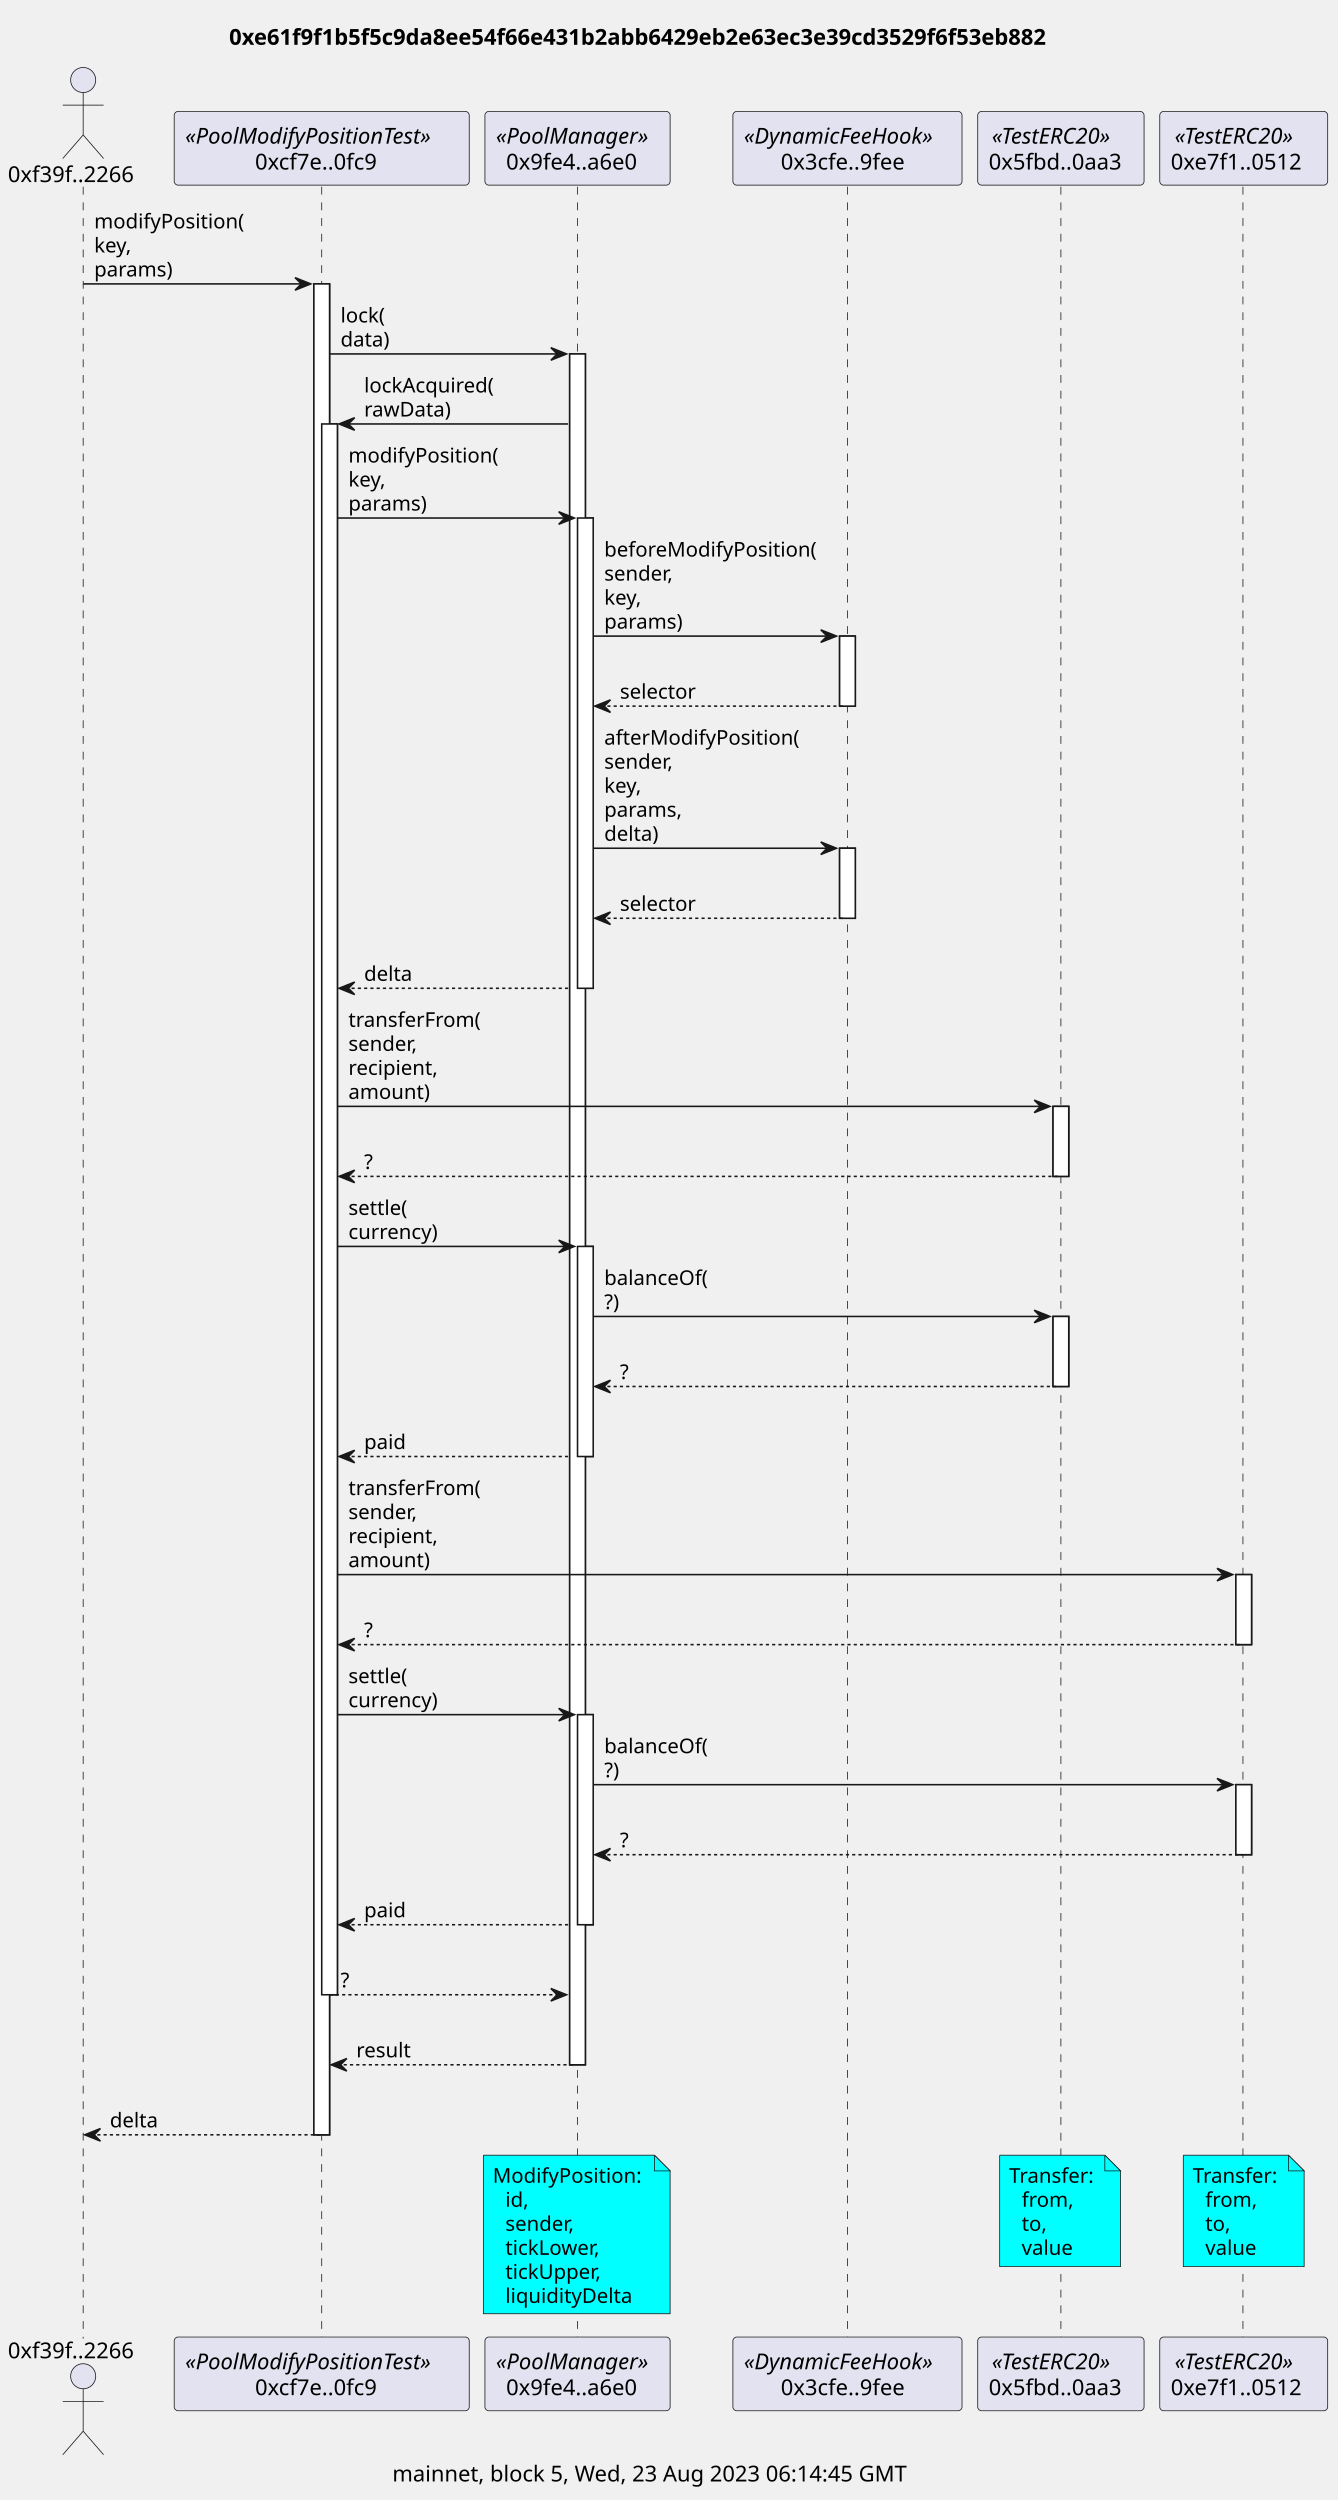
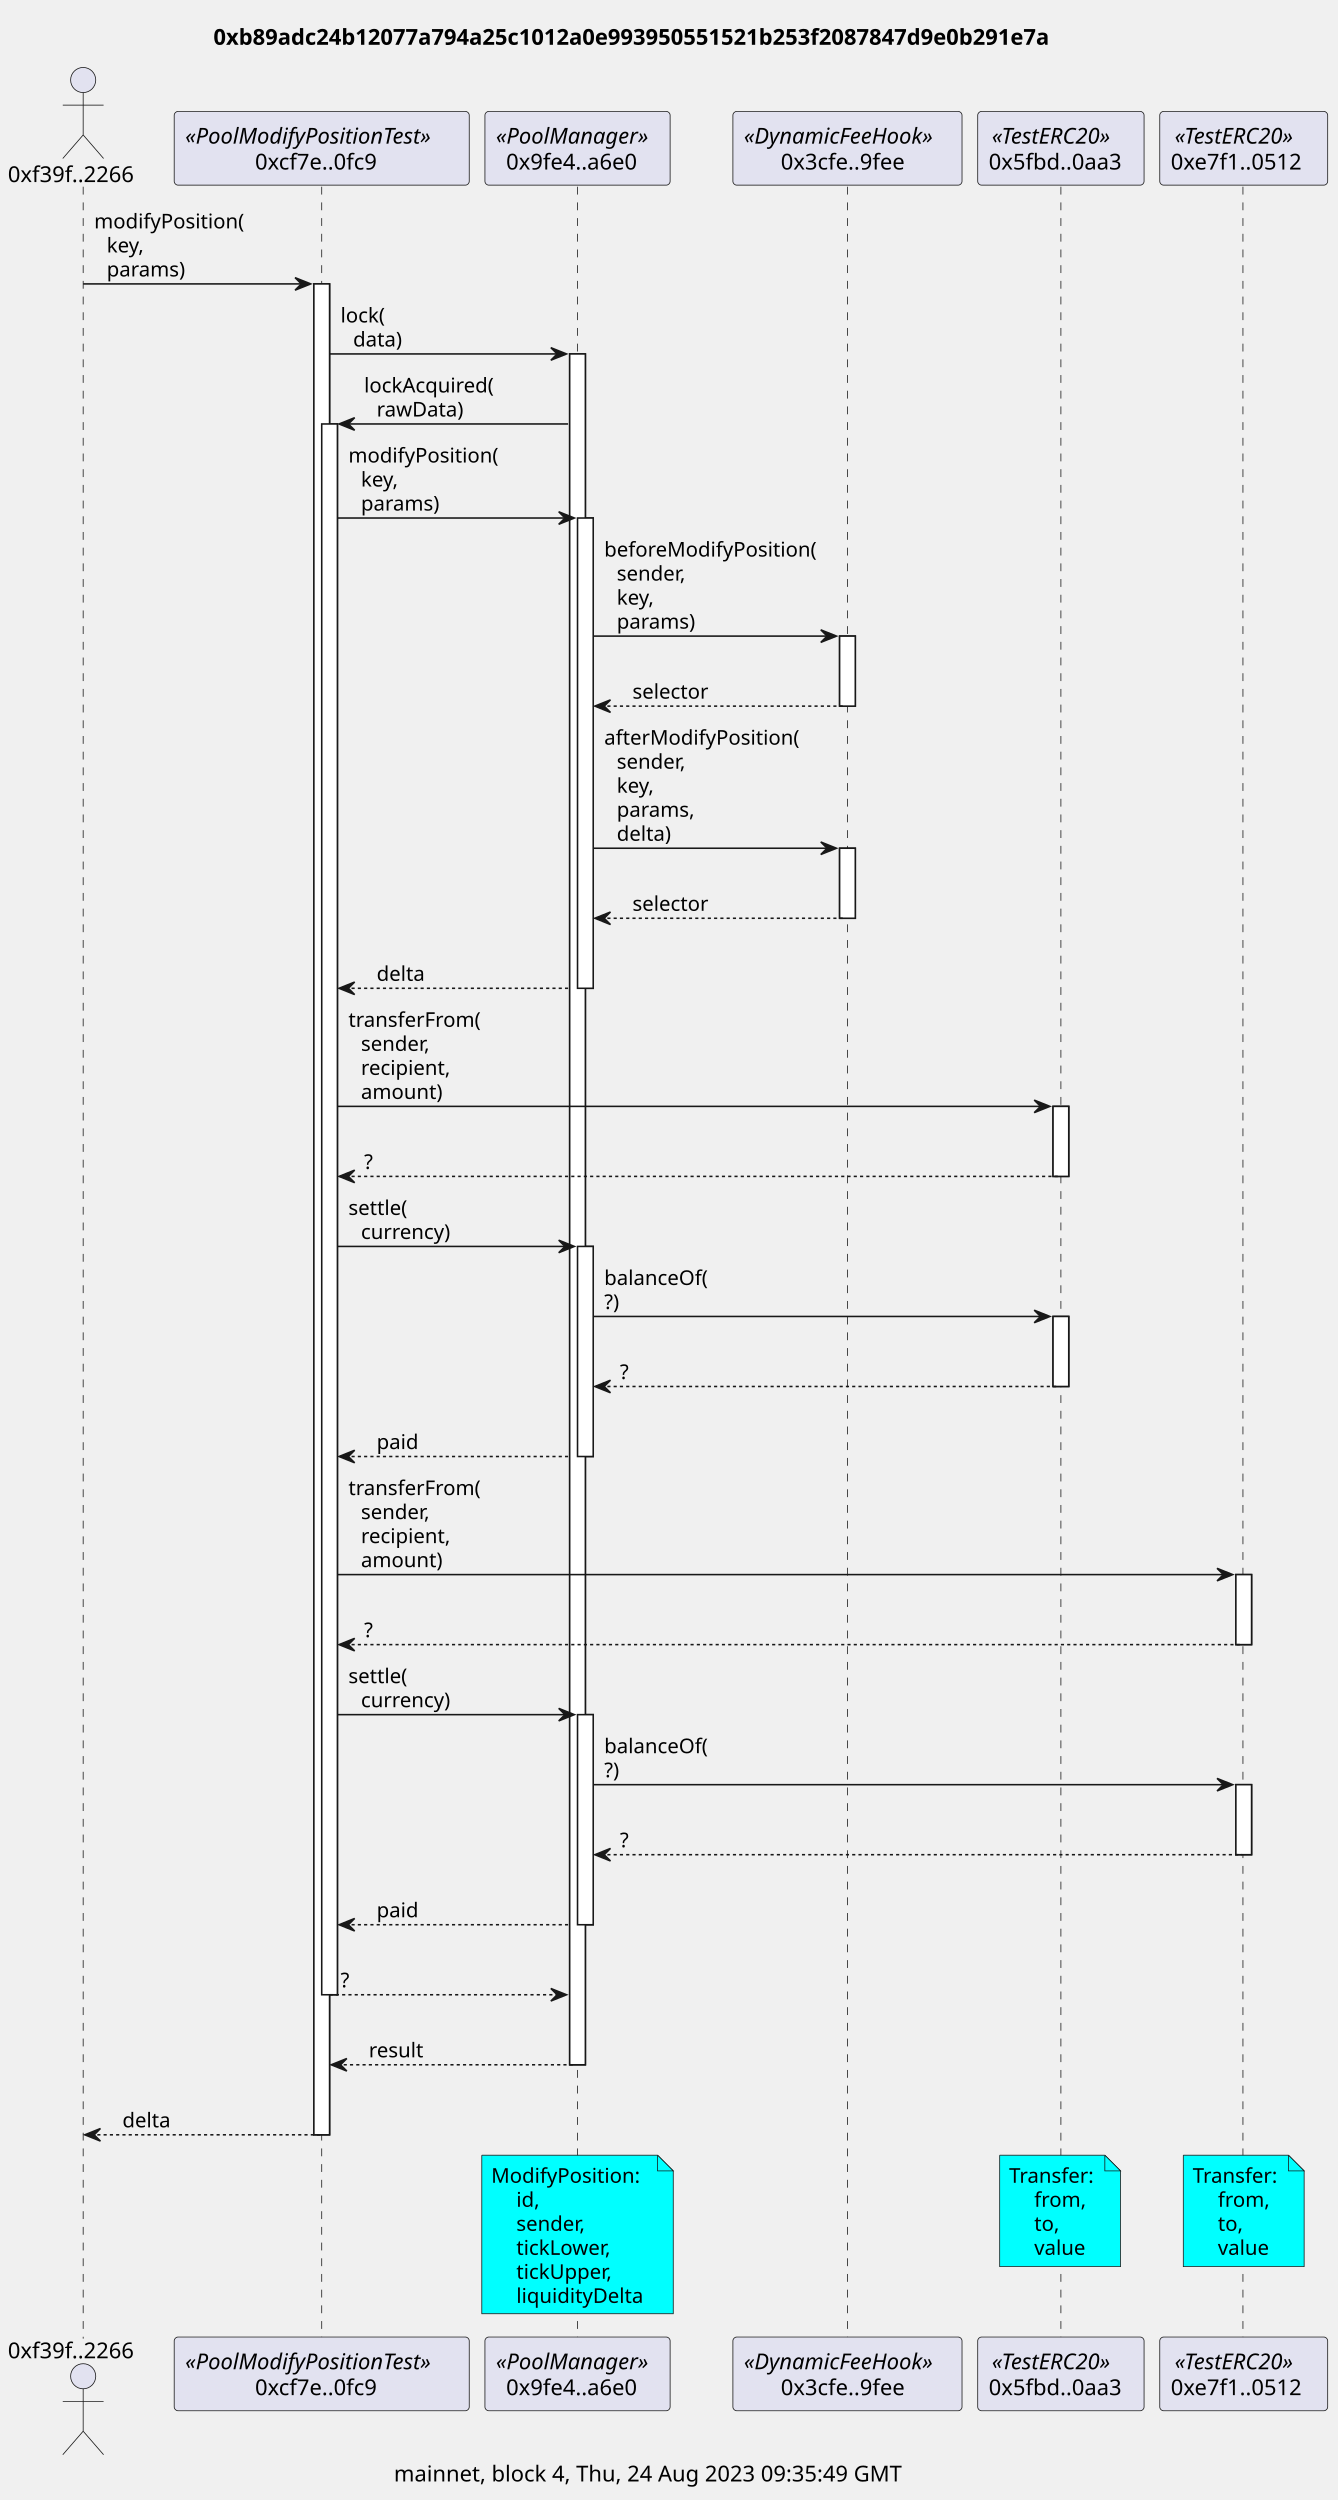
<svg xmlns="http://www.w3.org/2000/svg" contentStyleType="text/css" height="1593px" preserveAspectRatio="none" style="width:852px;height:1593px;background:#FFFFFF;" version="1.1" viewBox="0 0 852 1593" width="852px" zoomAndPan="magnify">
  <defs />
  <g>
-     <text fill="#000000" font-family="sans-serif" font-size="14" font-weight="bold" lengthAdjust="spacing" textLength="558" x="146" y="28.535">0xe61f9f1b5f5c9da8ee54f66e431b2abb6429eb2e63ec3e39cd3529f6f53eb882</text>
-     <text fill="#000000" font-family="sans-serif" font-size="14" lengthAdjust="spacing" textLength="350" x="250" y="1581.186">mainnet, block 5, Wed, 23 Aug 2023 06:14:45 GMT</text>
+     <text fill="#000000" font-family="sans-serif" font-size="14" font-weight="bold" lengthAdjust="spacing" textLength="578" x="136" y="28.535">0xb89adc24b12077a794a25c1012a0e993950551521b253f2087847d9e0b291e7a</text>
+     <text fill="#000000" font-family="sans-serif" font-size="14" lengthAdjust="spacing" textLength="348" x="251" y="1581.186">mainnet, block 4, Thu, 24 Aug 2023 09:35:49 GMT</text>
    <rect fill="#FFFFFF" height="1179.391" style="stroke:#181818;stroke-width:1.0;" width="10" x="200" y="180.908" />
    <rect fill="#FFFFFF" height="1000.906" style="stroke:#181818;stroke-width:1.0;" width="10" x="205" y="270.15" />
    <rect fill="#FFFFFF" height="1090.148" style="stroke:#181818;stroke-width:1.0;" width="10" x="363" y="225.529" />
    <rect fill="#FFFFFF" height="299.658" style="stroke:#181818;stroke-width:1.0;" width="10" x="368" y="330.082" />
    <rect fill="#FFFFFF" height="133.863" style="stroke:#181818;stroke-width:1.0;" width="10" x="368" y="794.225" />
    <rect fill="#FFFFFF" height="133.863" style="stroke:#181818;stroke-width:1.0;" width="10" x="368" y="1092.572" />
    <rect fill="#FFFFFF" height="44.621" style="stroke:#181818;stroke-width:1.0;" width="10" x="535" y="405.324" />
    <rect fill="#FFFFFF" height="44.621" style="stroke:#181818;stroke-width:1.0;" width="10" x="535" y="540.498" />
    <rect fill="#FFFFFF" height="44.621" style="stroke:#181818;stroke-width:1.0;" width="10" x="671" y="704.982" />
    <rect fill="#FFFFFF" height="44.621" style="stroke:#181818;stroke-width:1.0;" width="10" x="671" y="838.846" />
    <rect fill="#FFFFFF" height="44.621" style="stroke:#181818;stroke-width:1.0;" width="10" x="787.5" y="1003.33" />
    <rect fill="#FFFFFF" height="44.621" style="stroke:#181818;stroke-width:1.0;" width="10" x="787.5" y="1137.193" />
    <line style="stroke:#181818;stroke-width:0.5;stroke-dasharray:5.0,5.0;" x1="53" x2="53" y1="118.977" y2="1490.162" />
    <line style="stroke:#181818;stroke-width:0.5;stroke-dasharray:5.0,5.0;" x1="205" x2="205" y1="118.977" y2="1490.162" />
    <line style="stroke:#181818;stroke-width:0.5;stroke-dasharray:5.0,5.0;" x1="368" x2="368" y1="118.977" y2="1490.162" />
    <line style="stroke:#181818;stroke-width:0.5;stroke-dasharray:5.0,5.0;" x1="540" x2="540" y1="118.977" y2="1490.162" />
    <line style="stroke:#181818;stroke-width:0.5;stroke-dasharray:5.0,5.0;" x1="676" x2="676" y1="118.977" y2="1490.162" />
    <line style="stroke:#181818;stroke-width:0.5;stroke-dasharray:5.0,5.0;" x1="792" x2="792" y1="118.977" y2="1490.162" />
    <text fill="#000000" font-family="sans-serif" font-size="14" lengthAdjust="spacing" textLength="90" x="5" y="116.023">0xf39f..2266</text>
    <ellipse cx="53" cy="50.988" fill="#E2E2F0" rx="8" ry="8" style="stroke:#181818;stroke-width:0.5;" />
    <path d="M53,58.988 L53,85.988 M40,66.988 L66,66.988 M53,85.988 L40,100.988 M53,85.988 L66,100.988 " fill="none" style="stroke:#181818;stroke-width:0.5;" />
    <text fill="#000000" font-family="sans-serif" font-size="14" lengthAdjust="spacing" textLength="90" x="5" y="1502.697">0xf39f..2266</text>
    <ellipse cx="53" cy="1514.15" fill="#E2E2F0" rx="8" ry="8" style="stroke:#181818;stroke-width:0.5;" />
    <path d="M53,1522.15 L53,1549.15 M40,1530.15 L66,1530.15 M53,1549.15 L40,1564.15 M53,1549.15 L66,1564.15 " fill="none" style="stroke:#181818;stroke-width:0.5;" />
    <rect fill="#E2E2F0" height="46.977" rx="2.5" ry="2.5" style="stroke:#181818;stroke-width:0.5;" width="188" x="111" y="71" />
    <text fill="#000000" font-family="sans-serif" font-size="14" font-style="italic" lengthAdjust="spacing" textLength="174" x="118" y="91.535">«PoolModifyPositionTest»</text>
    <text fill="#000000" font-family="sans-serif" font-size="14" lengthAdjust="spacing" textLength="85" x="162.5" y="108.023">0xcf7e..0fc9</text>
    <rect fill="#E2E2F0" height="46.977" rx="2.5" ry="2.5" style="stroke:#181818;stroke-width:0.5;" width="188" x="111" y="1489.162" />
    <text fill="#000000" font-family="sans-serif" font-size="14" font-style="italic" lengthAdjust="spacing" textLength="174" x="118" y="1509.697">«PoolModifyPositionTest»</text>
    <text fill="#000000" font-family="sans-serif" font-size="14" lengthAdjust="spacing" textLength="85" x="162.5" y="1526.186">0xcf7e..0fc9</text>
    <rect fill="#E2E2F0" height="46.977" rx="2.5" ry="2.5" style="stroke:#181818;stroke-width:0.5;" width="118" x="309" y="71" />
    <text fill="#000000" font-family="sans-serif" font-size="14" font-style="italic" lengthAdjust="spacing" textLength="104" x="316" y="91.535">«PoolManager»</text>
    <text fill="#000000" font-family="sans-serif" font-size="14" lengthAdjust="spacing" textLength="91" x="322.5" y="108.023">0x9fe4..a6e0</text>
    <rect fill="#E2E2F0" height="46.977" rx="2.5" ry="2.5" style="stroke:#181818;stroke-width:0.5;" width="118" x="309" y="1489.162" />
    <text fill="#000000" font-family="sans-serif" font-size="14" font-style="italic" lengthAdjust="spacing" textLength="104" x="316" y="1509.697">«PoolManager»</text>
    <text fill="#000000" font-family="sans-serif" font-size="14" lengthAdjust="spacing" textLength="91" x="322.5" y="1526.186">0x9fe4..a6e0</text>
    <rect fill="#E2E2F0" height="46.977" rx="2.5" ry="2.5" style="stroke:#181818;stroke-width:0.5;" width="146" x="467" y="71" />
    <text fill="#000000" font-family="sans-serif" font-size="14" font-style="italic" lengthAdjust="spacing" textLength="132" x="474" y="91.535">«DynamicFeeHook»</text>
    <text fill="#000000" font-family="sans-serif" font-size="14" lengthAdjust="spacing" textLength="85" x="497.5" y="108.023">0x3cfe..9fee</text>
    <rect fill="#E2E2F0" height="46.977" rx="2.5" ry="2.5" style="stroke:#181818;stroke-width:0.5;" width="146" x="467" y="1489.162" />
    <text fill="#000000" font-family="sans-serif" font-size="14" font-style="italic" lengthAdjust="spacing" textLength="132" x="474" y="1509.697">«DynamicFeeHook»</text>
    <text fill="#000000" font-family="sans-serif" font-size="14" lengthAdjust="spacing" textLength="85" x="497.5" y="1526.186">0x3cfe..9fee</text>
    <rect fill="#E2E2F0" height="46.977" rx="2.5" ry="2.5" style="stroke:#181818;stroke-width:0.5;" width="106" x="623" y="71" />
    <text fill="#000000" font-family="sans-serif" font-size="14" font-style="italic" lengthAdjust="spacing" textLength="88" x="632" y="91.535">«TestERC20»</text>
    <text fill="#000000" font-family="sans-serif" font-size="14" lengthAdjust="spacing" textLength="92" x="630" y="108.023">0x5fbd..0aa3</text>
    <rect fill="#E2E2F0" height="46.977" rx="2.5" ry="2.5" style="stroke:#181818;stroke-width:0.5;" width="106" x="623" y="1489.162" />
    <text fill="#000000" font-family="sans-serif" font-size="14" font-style="italic" lengthAdjust="spacing" textLength="88" x="632" y="1509.697">«TestERC20»</text>
    <text fill="#000000" font-family="sans-serif" font-size="14" lengthAdjust="spacing" textLength="92" x="630" y="1526.186">0x5fbd..0aa3</text>
    <rect fill="#E2E2F0" height="46.977" rx="2.5" ry="2.5" style="stroke:#181818;stroke-width:0.5;" width="107" x="739" y="71" />
    <text fill="#000000" font-family="sans-serif" font-size="14" font-style="italic" lengthAdjust="spacing" textLength="88" x="748.5" y="91.535">«TestERC20»</text>
    <text fill="#000000" font-family="sans-serif" font-size="14" lengthAdjust="spacing" textLength="93" x="746" y="108.023">0xe7f1..0512</text>
    <rect fill="#E2E2F0" height="46.977" rx="2.5" ry="2.5" style="stroke:#181818;stroke-width:0.5;" width="107" x="739" y="1489.162" />
    <text fill="#000000" font-family="sans-serif" font-size="14" font-style="italic" lengthAdjust="spacing" textLength="88" x="748.5" y="1509.697">«TestERC20»</text>
    <text fill="#000000" font-family="sans-serif" font-size="14" lengthAdjust="spacing" textLength="93" x="746" y="1526.186">0xe7f1..0512</text>
    <rect fill="#FFFFFF" height="1179.391" style="stroke:#181818;stroke-width:1.0;" width="10" x="200" y="180.908" />
    <rect fill="#FFFFFF" height="1000.906" style="stroke:#181818;stroke-width:1.0;" width="10" x="205" y="270.15" />
    <rect fill="#FFFFFF" height="1090.148" style="stroke:#181818;stroke-width:1.0;" width="10" x="363" y="225.529" />
    <rect fill="#FFFFFF" height="299.658" style="stroke:#181818;stroke-width:1.0;" width="10" x="368" y="330.082" />
    <rect fill="#FFFFFF" height="133.863" style="stroke:#181818;stroke-width:1.0;" width="10" x="368" y="794.225" />
    <rect fill="#FFFFFF" height="133.863" style="stroke:#181818;stroke-width:1.0;" width="10" x="368" y="1092.572" />
    <rect fill="#FFFFFF" height="44.621" style="stroke:#181818;stroke-width:1.0;" width="10" x="535" y="405.324" />
    <rect fill="#FFFFFF" height="44.621" style="stroke:#181818;stroke-width:1.0;" width="10" x="535" y="540.498" />
    <rect fill="#FFFFFF" height="44.621" style="stroke:#181818;stroke-width:1.0;" width="10" x="671" y="704.982" />
    <rect fill="#FFFFFF" height="44.621" style="stroke:#181818;stroke-width:1.0;" width="10" x="671" y="838.846" />
    <rect fill="#FFFFFF" height="44.621" style="stroke:#181818;stroke-width:1.0;" width="10" x="787.5" y="1003.33" />
    <rect fill="#FFFFFF" height="44.621" style="stroke:#181818;stroke-width:1.0;" width="10" x="787.5" y="1137.193" />
    <polygon fill="#181818" points="188,176.908,198,180.908,188,184.908,192,180.908" style="stroke:#181818;stroke-width:1.0;" />
    <line style="stroke:#181818;stroke-width:1.0;" x1="53" x2="194" y1="180.908" y2="180.908" />
    <text fill="#000000" font-family="sans-serif" font-size="13" lengthAdjust="spacing" textLength="99" x="60" y="145.545">modifyPosition(</text>
-     <text fill="#000000" font-family="sans-serif" font-size="13" lengthAdjust="spacing" textLength="26" x="60" y="160.856">key,</text>
-     <text fill="#000000" font-family="sans-serif" font-size="13" lengthAdjust="spacing" textLength="50" x="60" y="176.166">params)</text>
+     <text fill="#000000" font-family="sans-serif" font-size="13" lengthAdjust="spacing" textLength="26" x="68" y="160.856">key,</text>
+     <text fill="#000000" font-family="sans-serif" font-size="13" lengthAdjust="spacing" textLength="50" x="68" y="176.166">params)</text>
    <polygon fill="#181818" points="351,221.529,361,225.529,351,229.529,355,225.529" style="stroke:#181818;stroke-width:1.0;" />
    <line style="stroke:#181818;stroke-width:1.0;" x1="210" x2="357" y1="225.529" y2="225.529" />
    <text fill="#000000" font-family="sans-serif" font-size="13" lengthAdjust="spacing" textLength="31" x="217" y="205.477">lock(</text>
-     <text fill="#000000" font-family="sans-serif" font-size="13" lengthAdjust="spacing" textLength="31" x="217" y="220.787">data)</text>
+     <text fill="#000000" font-family="sans-serif" font-size="13" lengthAdjust="spacing" textLength="31" x="225" y="220.787">data)</text>
    <polygon fill="#181818" points="226,266.15,216,270.15,226,274.15,222,270.15" style="stroke:#181818;stroke-width:1.0;" />
    <line style="stroke:#181818;stroke-width:1.0;" x1="220" x2="362" y1="270.15" y2="270.15" />
    <text fill="#000000" font-family="sans-serif" font-size="13" lengthAdjust="spacing" textLength="87" x="232" y="250.098">lockAcquired(</text>
-     <text fill="#000000" font-family="sans-serif" font-size="13" lengthAdjust="spacing" textLength="55" x="232" y="265.408">rawData)</text>
+     <text fill="#000000" font-family="sans-serif" font-size="13" lengthAdjust="spacing" textLength="55" x="240" y="265.408">rawData)</text>
    <polygon fill="#181818" points="356,326.082,366,330.082,356,334.082,360,330.082" style="stroke:#181818;stroke-width:1.0;" />
    <line style="stroke:#181818;stroke-width:1.0;" x1="215" x2="362" y1="330.082" y2="330.082" />
    <text fill="#000000" font-family="sans-serif" font-size="13" lengthAdjust="spacing" textLength="99" x="222" y="294.719">modifyPosition(</text>
-     <text fill="#000000" font-family="sans-serif" font-size="13" lengthAdjust="spacing" textLength="26" x="222" y="310.029">key,</text>
-     <text fill="#000000" font-family="sans-serif" font-size="13" lengthAdjust="spacing" textLength="50" x="222" y="325.34">params)</text>
+     <text fill="#000000" font-family="sans-serif" font-size="13" lengthAdjust="spacing" textLength="26" x="230" y="310.029">key,</text>
+     <text fill="#000000" font-family="sans-serif" font-size="13" lengthAdjust="spacing" textLength="50" x="230" y="325.34">params)</text>
    <polygon fill="#181818" points="523,401.324,533,405.324,523,409.324,527,405.324" style="stroke:#181818;stroke-width:1.0;" />
    <line style="stroke:#181818;stroke-width:1.0;" x1="378" x2="529" y1="405.324" y2="405.324" />
    <text fill="#000000" font-family="sans-serif" font-size="13" lengthAdjust="spacing" textLength="138" x="385" y="354.65">beforeModifyPosition(</text>
-     <text fill="#000000" font-family="sans-serif" font-size="13" lengthAdjust="spacing" textLength="46" x="385" y="369.961">sender,</text>
-     <text fill="#000000" font-family="sans-serif" font-size="13" lengthAdjust="spacing" textLength="26" x="385" y="385.272">key,</text>
-     <text fill="#000000" font-family="sans-serif" font-size="13" lengthAdjust="spacing" textLength="50" x="385" y="400.582">params)</text>
+     <text fill="#000000" font-family="sans-serif" font-size="13" lengthAdjust="spacing" textLength="46" x="393" y="369.961">sender,</text>
+     <text fill="#000000" font-family="sans-serif" font-size="13" lengthAdjust="spacing" textLength="26" x="393" y="385.272">key,</text>
+     <text fill="#000000" font-family="sans-serif" font-size="13" lengthAdjust="spacing" textLength="50" x="393" y="400.582">params)</text>
    <polygon fill="#181818" points="389,445.945,379,449.945,389,453.945,385,449.945" style="stroke:#181818;stroke-width:1.0;" />
    <line style="stroke:#181818;stroke-width:1.0;stroke-dasharray:2.0,2.0;" x1="383" x2="539" y1="449.945" y2="449.945" />
    <text fill="#000000" font-family="sans-serif" font-size="13" lengthAdjust="spacing" textLength="4" x="395" y="429.893"> </text>
-     <text fill="#000000" font-family="sans-serif" font-size="13" lengthAdjust="spacing" textLength="50" x="395" y="445.203">selector</text>
+     <text fill="#000000" font-family="sans-serif" font-size="13" lengthAdjust="spacing" textLength="50" x="403" y="445.203">selector</text>
    <polygon fill="#181818" points="523,536.498,533,540.498,523,544.498,527,540.498" style="stroke:#181818;stroke-width:1.0;" />
    <line style="stroke:#181818;stroke-width:1.0;" x1="378" x2="529" y1="540.498" y2="540.498" />
    <text fill="#000000" font-family="sans-serif" font-size="13" lengthAdjust="spacing" textLength="127" x="385" y="474.514">afterModifyPosition(</text>
-     <text fill="#000000" font-family="sans-serif" font-size="13" lengthAdjust="spacing" textLength="46" x="385" y="489.824">sender,</text>
-     <text fill="#000000" font-family="sans-serif" font-size="13" lengthAdjust="spacing" textLength="26" x="385" y="505.135">key,</text>
-     <text fill="#000000" font-family="sans-serif" font-size="13" lengthAdjust="spacing" textLength="50" x="385" y="520.445">params,</text>
-     <text fill="#000000" font-family="sans-serif" font-size="13" lengthAdjust="spacing" textLength="35" x="385" y="535.756">delta)</text>
+     <text fill="#000000" font-family="sans-serif" font-size="13" lengthAdjust="spacing" textLength="46" x="393" y="489.824">sender,</text>
+     <text fill="#000000" font-family="sans-serif" font-size="13" lengthAdjust="spacing" textLength="26" x="393" y="505.135">key,</text>
+     <text fill="#000000" font-family="sans-serif" font-size="13" lengthAdjust="spacing" textLength="50" x="393" y="520.445">params,</text>
+     <text fill="#000000" font-family="sans-serif" font-size="13" lengthAdjust="spacing" textLength="35" x="393" y="535.756">delta)</text>
    <polygon fill="#181818" points="389,581.119,379,585.119,389,589.119,385,585.119" style="stroke:#181818;stroke-width:1.0;" />
    <line style="stroke:#181818;stroke-width:1.0;stroke-dasharray:2.0,2.0;" x1="383" x2="539" y1="585.119" y2="585.119" />
    <text fill="#000000" font-family="sans-serif" font-size="13" lengthAdjust="spacing" textLength="4" x="395" y="565.066"> </text>
-     <text fill="#000000" font-family="sans-serif" font-size="13" lengthAdjust="spacing" textLength="50" x="395" y="580.377">selector</text>
+     <text fill="#000000" font-family="sans-serif" font-size="13" lengthAdjust="spacing" textLength="50" x="403" y="580.377">selector</text>
    <polygon fill="#181818" points="226,625.74,216,629.74,226,633.74,222,629.74" style="stroke:#181818;stroke-width:1.0;" />
    <line style="stroke:#181818;stroke-width:1.0;stroke-dasharray:2.0,2.0;" x1="220" x2="362" y1="629.74" y2="629.74" />
    <text fill="#000000" font-family="sans-serif" font-size="13" lengthAdjust="spacing" textLength="4" x="232" y="609.688"> </text>
-     <text fill="#000000" font-family="sans-serif" font-size="13" lengthAdjust="spacing" textLength="31" x="232" y="624.998">delta</text>
+     <text fill="#000000" font-family="sans-serif" font-size="13" lengthAdjust="spacing" textLength="31" x="240" y="624.998">delta</text>
    <polygon fill="#181818" points="659,700.982,669,704.982,659,708.982,663,704.982" style="stroke:#181818;stroke-width:1.0;" />
    <line style="stroke:#181818;stroke-width:1.0;" x1="215" x2="665" y1="704.982" y2="704.982" />
    <text fill="#000000" font-family="sans-serif" font-size="13" lengthAdjust="spacing" textLength="85" x="222" y="654.309">transferFrom(</text>
-     <text fill="#000000" font-family="sans-serif" font-size="13" lengthAdjust="spacing" textLength="46" x="222" y="669.619">sender,</text>
-     <text fill="#000000" font-family="sans-serif" font-size="13" lengthAdjust="spacing" textLength="59" x="222" y="684.93">recipient,</text>
-     <text fill="#000000" font-family="sans-serif" font-size="13" lengthAdjust="spacing" textLength="52" x="222" y="700.24">amount)</text>
+     <text fill="#000000" font-family="sans-serif" font-size="13" lengthAdjust="spacing" textLength="46" x="230" y="669.619">sender,</text>
+     <text fill="#000000" font-family="sans-serif" font-size="13" lengthAdjust="spacing" textLength="59" x="230" y="684.93">recipient,</text>
+     <text fill="#000000" font-family="sans-serif" font-size="13" lengthAdjust="spacing" textLength="52" x="230" y="700.24">amount)</text>
    <polygon fill="#181818" points="226,745.604,216,749.604,226,753.604,222,749.604" style="stroke:#181818;stroke-width:1.0;" />
    <line style="stroke:#181818;stroke-width:1.0;stroke-dasharray:2.0,2.0;" x1="220" x2="675" y1="749.604" y2="749.604" />
    <text fill="#000000" font-family="sans-serif" font-size="13" lengthAdjust="spacing" textLength="4" x="232" y="729.551"> </text>
    <text fill="#000000" font-family="sans-serif" font-size="13" lengthAdjust="spacing" textLength="5" x="232" y="744.861">?</text>
    <polygon fill="#181818" points="356,790.225,366,794.225,356,798.225,360,794.225" style="stroke:#181818;stroke-width:1.0;" />
    <line style="stroke:#181818;stroke-width:1.0;" x1="215" x2="362" y1="794.225" y2="794.225" />
    <text fill="#000000" font-family="sans-serif" font-size="13" lengthAdjust="spacing" textLength="39" x="222" y="774.172">settle(</text>
-     <text fill="#000000" font-family="sans-serif" font-size="13" lengthAdjust="spacing" textLength="58" x="222" y="789.482">currency)</text>
+     <text fill="#000000" font-family="sans-serif" font-size="13" lengthAdjust="spacing" textLength="58" x="230" y="789.482">currency)</text>
    <polygon fill="#181818" points="659,834.846,669,838.846,659,842.846,663,838.846" style="stroke:#181818;stroke-width:1.0;" />
    <line style="stroke:#181818;stroke-width:1.0;" x1="378" x2="665" y1="838.846" y2="838.846" />
    <text fill="#000000" font-family="sans-serif" font-size="13" lengthAdjust="spacing" textLength="67" x="385" y="818.793">balanceOf(</text>
    <text fill="#000000" font-family="sans-serif" font-size="13" lengthAdjust="spacing" textLength="9" x="385" y="834.104">?)</text>
    <polygon fill="#181818" points="389,879.467,379,883.467,389,887.467,385,883.467" style="stroke:#181818;stroke-width:1.0;" />
    <line style="stroke:#181818;stroke-width:1.0;stroke-dasharray:2.0,2.0;" x1="383" x2="675" y1="883.467" y2="883.467" />
    <text fill="#000000" font-family="sans-serif" font-size="13" lengthAdjust="spacing" textLength="4" x="395" y="863.414"> </text>
    <text fill="#000000" font-family="sans-serif" font-size="13" lengthAdjust="spacing" textLength="5" x="395" y="878.725">?</text>
    <polygon fill="#181818" points="226,924.088,216,928.088,226,932.088,222,928.088" style="stroke:#181818;stroke-width:1.0;" />
    <line style="stroke:#181818;stroke-width:1.0;stroke-dasharray:2.0,2.0;" x1="220" x2="362" y1="928.088" y2="928.088" />
    <text fill="#000000" font-family="sans-serif" font-size="13" lengthAdjust="spacing" textLength="4" x="232" y="908.035"> </text>
-     <text fill="#000000" font-family="sans-serif" font-size="13" lengthAdjust="spacing" textLength="27" x="232" y="923.346">paid</text>
+     <text fill="#000000" font-family="sans-serif" font-size="13" lengthAdjust="spacing" textLength="27" x="240" y="923.346">paid</text>
    <polygon fill="#181818" points="775.5,999.33,785.5,1003.33,775.5,1007.33,779.5,1003.33" style="stroke:#181818;stroke-width:1.0;" />
    <line style="stroke:#181818;stroke-width:1.0;" x1="215" x2="781.5" y1="1003.33" y2="1003.33" />
    <text fill="#000000" font-family="sans-serif" font-size="13" lengthAdjust="spacing" textLength="85" x="222" y="952.656">transferFrom(</text>
-     <text fill="#000000" font-family="sans-serif" font-size="13" lengthAdjust="spacing" textLength="46" x="222" y="967.967">sender,</text>
-     <text fill="#000000" font-family="sans-serif" font-size="13" lengthAdjust="spacing" textLength="59" x="222" y="983.277">recipient,</text>
-     <text fill="#000000" font-family="sans-serif" font-size="13" lengthAdjust="spacing" textLength="52" x="222" y="998.588">amount)</text>
+     <text fill="#000000" font-family="sans-serif" font-size="13" lengthAdjust="spacing" textLength="46" x="230" y="967.967">sender,</text>
+     <text fill="#000000" font-family="sans-serif" font-size="13" lengthAdjust="spacing" textLength="59" x="230" y="983.277">recipient,</text>
+     <text fill="#000000" font-family="sans-serif" font-size="13" lengthAdjust="spacing" textLength="52" x="230" y="998.588">amount)</text>
    <polygon fill="#181818" points="226,1043.951,216,1047.951,226,1051.951,222,1047.951" style="stroke:#181818;stroke-width:1.0;" />
    <line style="stroke:#181818;stroke-width:1.0;stroke-dasharray:2.0,2.0;" x1="220" x2="791.5" y1="1047.951" y2="1047.951" />
    <text fill="#000000" font-family="sans-serif" font-size="13" lengthAdjust="spacing" textLength="4" x="232" y="1027.898"> </text>
    <text fill="#000000" font-family="sans-serif" font-size="13" lengthAdjust="spacing" textLength="5" x="232" y="1043.209">?</text>
    <polygon fill="#181818" points="356,1088.572,366,1092.572,356,1096.572,360,1092.572" style="stroke:#181818;stroke-width:1.0;" />
    <line style="stroke:#181818;stroke-width:1.0;" x1="215" x2="362" y1="1092.572" y2="1092.572" />
    <text fill="#000000" font-family="sans-serif" font-size="13" lengthAdjust="spacing" textLength="39" x="222" y="1072.52">settle(</text>
-     <text fill="#000000" font-family="sans-serif" font-size="13" lengthAdjust="spacing" textLength="58" x="222" y="1087.83">currency)</text>
+     <text fill="#000000" font-family="sans-serif" font-size="13" lengthAdjust="spacing" textLength="58" x="230" y="1087.83">currency)</text>
    <polygon fill="#181818" points="775.5,1133.193,785.5,1137.193,775.5,1141.193,779.5,1137.193" style="stroke:#181818;stroke-width:1.0;" />
    <line style="stroke:#181818;stroke-width:1.0;" x1="378" x2="781.5" y1="1137.193" y2="1137.193" />
    <text fill="#000000" font-family="sans-serif" font-size="13" lengthAdjust="spacing" textLength="67" x="385" y="1117.141">balanceOf(</text>
    <text fill="#000000" font-family="sans-serif" font-size="13" lengthAdjust="spacing" textLength="9" x="385" y="1132.451">?)</text>
    <polygon fill="#181818" points="389,1177.814,379,1181.814,389,1185.814,385,1181.814" style="stroke:#181818;stroke-width:1.0;" />
    <line style="stroke:#181818;stroke-width:1.0;stroke-dasharray:2.0,2.0;" x1="383" x2="791.5" y1="1181.814" y2="1181.814" />
    <text fill="#000000" font-family="sans-serif" font-size="13" lengthAdjust="spacing" textLength="4" x="395" y="1161.762"> </text>
    <text fill="#000000" font-family="sans-serif" font-size="13" lengthAdjust="spacing" textLength="5" x="395" y="1177.072">?</text>
    <polygon fill="#181818" points="226,1222.436,216,1226.436,226,1230.436,222,1226.436" style="stroke:#181818;stroke-width:1.0;" />
    <line style="stroke:#181818;stroke-width:1.0;stroke-dasharray:2.0,2.0;" x1="220" x2="362" y1="1226.436" y2="1226.436" />
    <text fill="#000000" font-family="sans-serif" font-size="13" lengthAdjust="spacing" textLength="4" x="232" y="1206.383"> </text>
-     <text fill="#000000" font-family="sans-serif" font-size="13" lengthAdjust="spacing" textLength="27" x="232" y="1221.693">paid</text>
+     <text fill="#000000" font-family="sans-serif" font-size="13" lengthAdjust="spacing" textLength="27" x="240" y="1221.693">paid</text>
    <polygon fill="#181818" points="351,1267.057,361,1271.057,351,1275.057,355,1271.057" style="stroke:#181818;stroke-width:1.0;" />
    <line style="stroke:#181818;stroke-width:1.0;stroke-dasharray:2.0,2.0;" x1="210" x2="357" y1="1271.057" y2="1271.057" />
    <text fill="#000000" font-family="sans-serif" font-size="13" lengthAdjust="spacing" textLength="4" x="217" y="1251.004"> </text>
    <text fill="#000000" font-family="sans-serif" font-size="13" lengthAdjust="spacing" textLength="5" x="217" y="1266.314">?</text>
    <polygon fill="#181818" points="221,1311.678,211,1315.678,221,1319.678,217,1315.678" style="stroke:#181818;stroke-width:1.0;" />
    <line style="stroke:#181818;stroke-width:1.0;stroke-dasharray:2.0,2.0;" x1="215" x2="367" y1="1315.678" y2="1315.678" />
    <text fill="#000000" font-family="sans-serif" font-size="13" lengthAdjust="spacing" textLength="4" x="227" y="1295.625"> </text>
-     <text fill="#000000" font-family="sans-serif" font-size="13" lengthAdjust="spacing" textLength="36" x="227" y="1310.936">result</text>
+     <text fill="#000000" font-family="sans-serif" font-size="13" lengthAdjust="spacing" textLength="36" x="235" y="1310.936">result</text>
    <polygon fill="#181818" points="64,1356.299,54,1360.299,64,1364.299,60,1360.299" style="stroke:#181818;stroke-width:1.0;" />
    <line style="stroke:#181818;stroke-width:1.0;stroke-dasharray:2.0,2.0;" x1="58" x2="204" y1="1360.299" y2="1360.299" />
    <text fill="#000000" font-family="sans-serif" font-size="13" lengthAdjust="spacing" textLength="4" x="70" y="1340.246"> </text>
-     <text fill="#000000" font-family="sans-serif" font-size="13" lengthAdjust="spacing" textLength="31" x="70" y="1355.557">delta</text>
-     <path d="M308,1373.299 L308,1474.299 L427,1474.299 L427,1383.299 L417,1373.299 L308,1373.299 " fill="#00FFFF" style="stroke:#181818;stroke-width:0.5;" />
-     <path d="M417,1373.299 L417,1383.299 L427,1383.299 L417,1373.299 " fill="#00FFFF" style="stroke:#181818;stroke-width:0.5;" />
-     <text fill="#000000" font-family="sans-serif" font-size="13" lengthAdjust="spacing" textLength="98" x="314" y="1390.867">ModifyPosition:</text>
-     <text fill="#000000" font-family="sans-serif" font-size="13" lengthAdjust="spacing" textLength="16" x="322" y="1406.178">id,</text>
-     <text fill="#000000" font-family="sans-serif" font-size="13" lengthAdjust="spacing" textLength="46" x="322" y="1421.488">sender,</text>
-     <text fill="#000000" font-family="sans-serif" font-size="13" lengthAdjust="spacing" textLength="65" x="322" y="1436.799">tickLower,</text>
-     <text fill="#000000" font-family="sans-serif" font-size="13" lengthAdjust="spacing" textLength="65" x="322" y="1452.109">tickUpper,</text>
-     <text fill="#000000" font-family="sans-serif" font-size="13" lengthAdjust="spacing" textLength="85" x="322" y="1467.42">liquidityDelta</text>
+     <text fill="#000000" font-family="sans-serif" font-size="13" lengthAdjust="spacing" textLength="31" x="78" y="1355.557">delta</text>
+     <path d="M307,1373.299 L307,1474.299 L429,1474.299 L429,1383.299 L419,1373.299 L307,1373.299 " fill="#00FFFF" style="stroke:#181818;stroke-width:0.5;" />
+     <path d="M419,1373.299 L419,1383.299 L429,1383.299 L419,1373.299 " fill="#00FFFF" style="stroke:#181818;stroke-width:0.5;" />
+     <text fill="#000000" font-family="sans-serif" font-size="13" lengthAdjust="spacing" textLength="98" x="313" y="1390.867">ModifyPosition:</text>
+     <text fill="#000000" font-family="sans-serif" font-size="13" lengthAdjust="spacing" textLength="16" x="329" y="1406.178">id,</text>
+     <text fill="#000000" font-family="sans-serif" font-size="13" lengthAdjust="spacing" textLength="46" x="329" y="1421.488">sender,</text>
+     <text fill="#000000" font-family="sans-serif" font-size="13" lengthAdjust="spacing" textLength="65" x="329" y="1436.799">tickLower,</text>
+     <text fill="#000000" font-family="sans-serif" font-size="13" lengthAdjust="spacing" textLength="65" x="329" y="1452.109">tickUpper,</text>
+     <text fill="#000000" font-family="sans-serif" font-size="13" lengthAdjust="spacing" textLength="85" x="329" y="1467.42">liquidityDelta</text>
    <path d="M637,1373.299 L637,1444.299 L714,1444.299 L714,1383.299 L704,1373.299 L637,1373.299 " fill="#00FFFF" style="stroke:#181818;stroke-width:0.5;" />
    <path d="M704,1373.299 L704,1383.299 L714,1383.299 L704,1373.299 " fill="#00FFFF" style="stroke:#181818;stroke-width:0.5;" />
    <text fill="#000000" font-family="sans-serif" font-size="13" lengthAdjust="spacing" textLength="56" x="643" y="1390.867">Transfer:</text>
-     <text fill="#000000" font-family="sans-serif" font-size="13" lengthAdjust="spacing" textLength="34" x="651" y="1406.178">from,</text>
-     <text fill="#000000" font-family="sans-serif" font-size="13" lengthAdjust="spacing" textLength="17" x="651" y="1421.488">to,</text>
-     <text fill="#000000" font-family="sans-serif" font-size="13" lengthAdjust="spacing" textLength="33" x="651" y="1436.799">value</text>
+     <text fill="#000000" font-family="sans-serif" font-size="13" lengthAdjust="spacing" textLength="34" x="659" y="1406.178">from,</text>
+     <text fill="#000000" font-family="sans-serif" font-size="13" lengthAdjust="spacing" textLength="17" x="659" y="1421.488">to,</text>
+     <text fill="#000000" font-family="sans-serif" font-size="13" lengthAdjust="spacing" textLength="33" x="659" y="1436.799">value</text>
    <path d="M754,1373.299 L754,1444.299 L831,1444.299 L831,1383.299 L821,1373.299 L754,1373.299 " fill="#00FFFF" style="stroke:#181818;stroke-width:0.5;" />
    <path d="M821,1373.299 L821,1383.299 L831,1383.299 L821,1373.299 " fill="#00FFFF" style="stroke:#181818;stroke-width:0.5;" />
    <text fill="#000000" font-family="sans-serif" font-size="13" lengthAdjust="spacing" textLength="56" x="760" y="1390.867">Transfer:</text>
-     <text fill="#000000" font-family="sans-serif" font-size="13" lengthAdjust="spacing" textLength="34" x="768" y="1406.178">from,</text>
-     <text fill="#000000" font-family="sans-serif" font-size="13" lengthAdjust="spacing" textLength="17" x="768" y="1421.488">to,</text>
-     <text fill="#000000" font-family="sans-serif" font-size="13" lengthAdjust="spacing" textLength="33" x="768" y="1436.799">value</text>
+     <text fill="#000000" font-family="sans-serif" font-size="13" lengthAdjust="spacing" textLength="34" x="776" y="1406.178">from,</text>
+     <text fill="#000000" font-family="sans-serif" font-size="13" lengthAdjust="spacing" textLength="17" x="776" y="1421.488">to,</text>
+     <text fill="#000000" font-family="sans-serif" font-size="13" lengthAdjust="spacing" textLength="33" x="776" y="1436.799">value</text>
  </g>
</svg>
